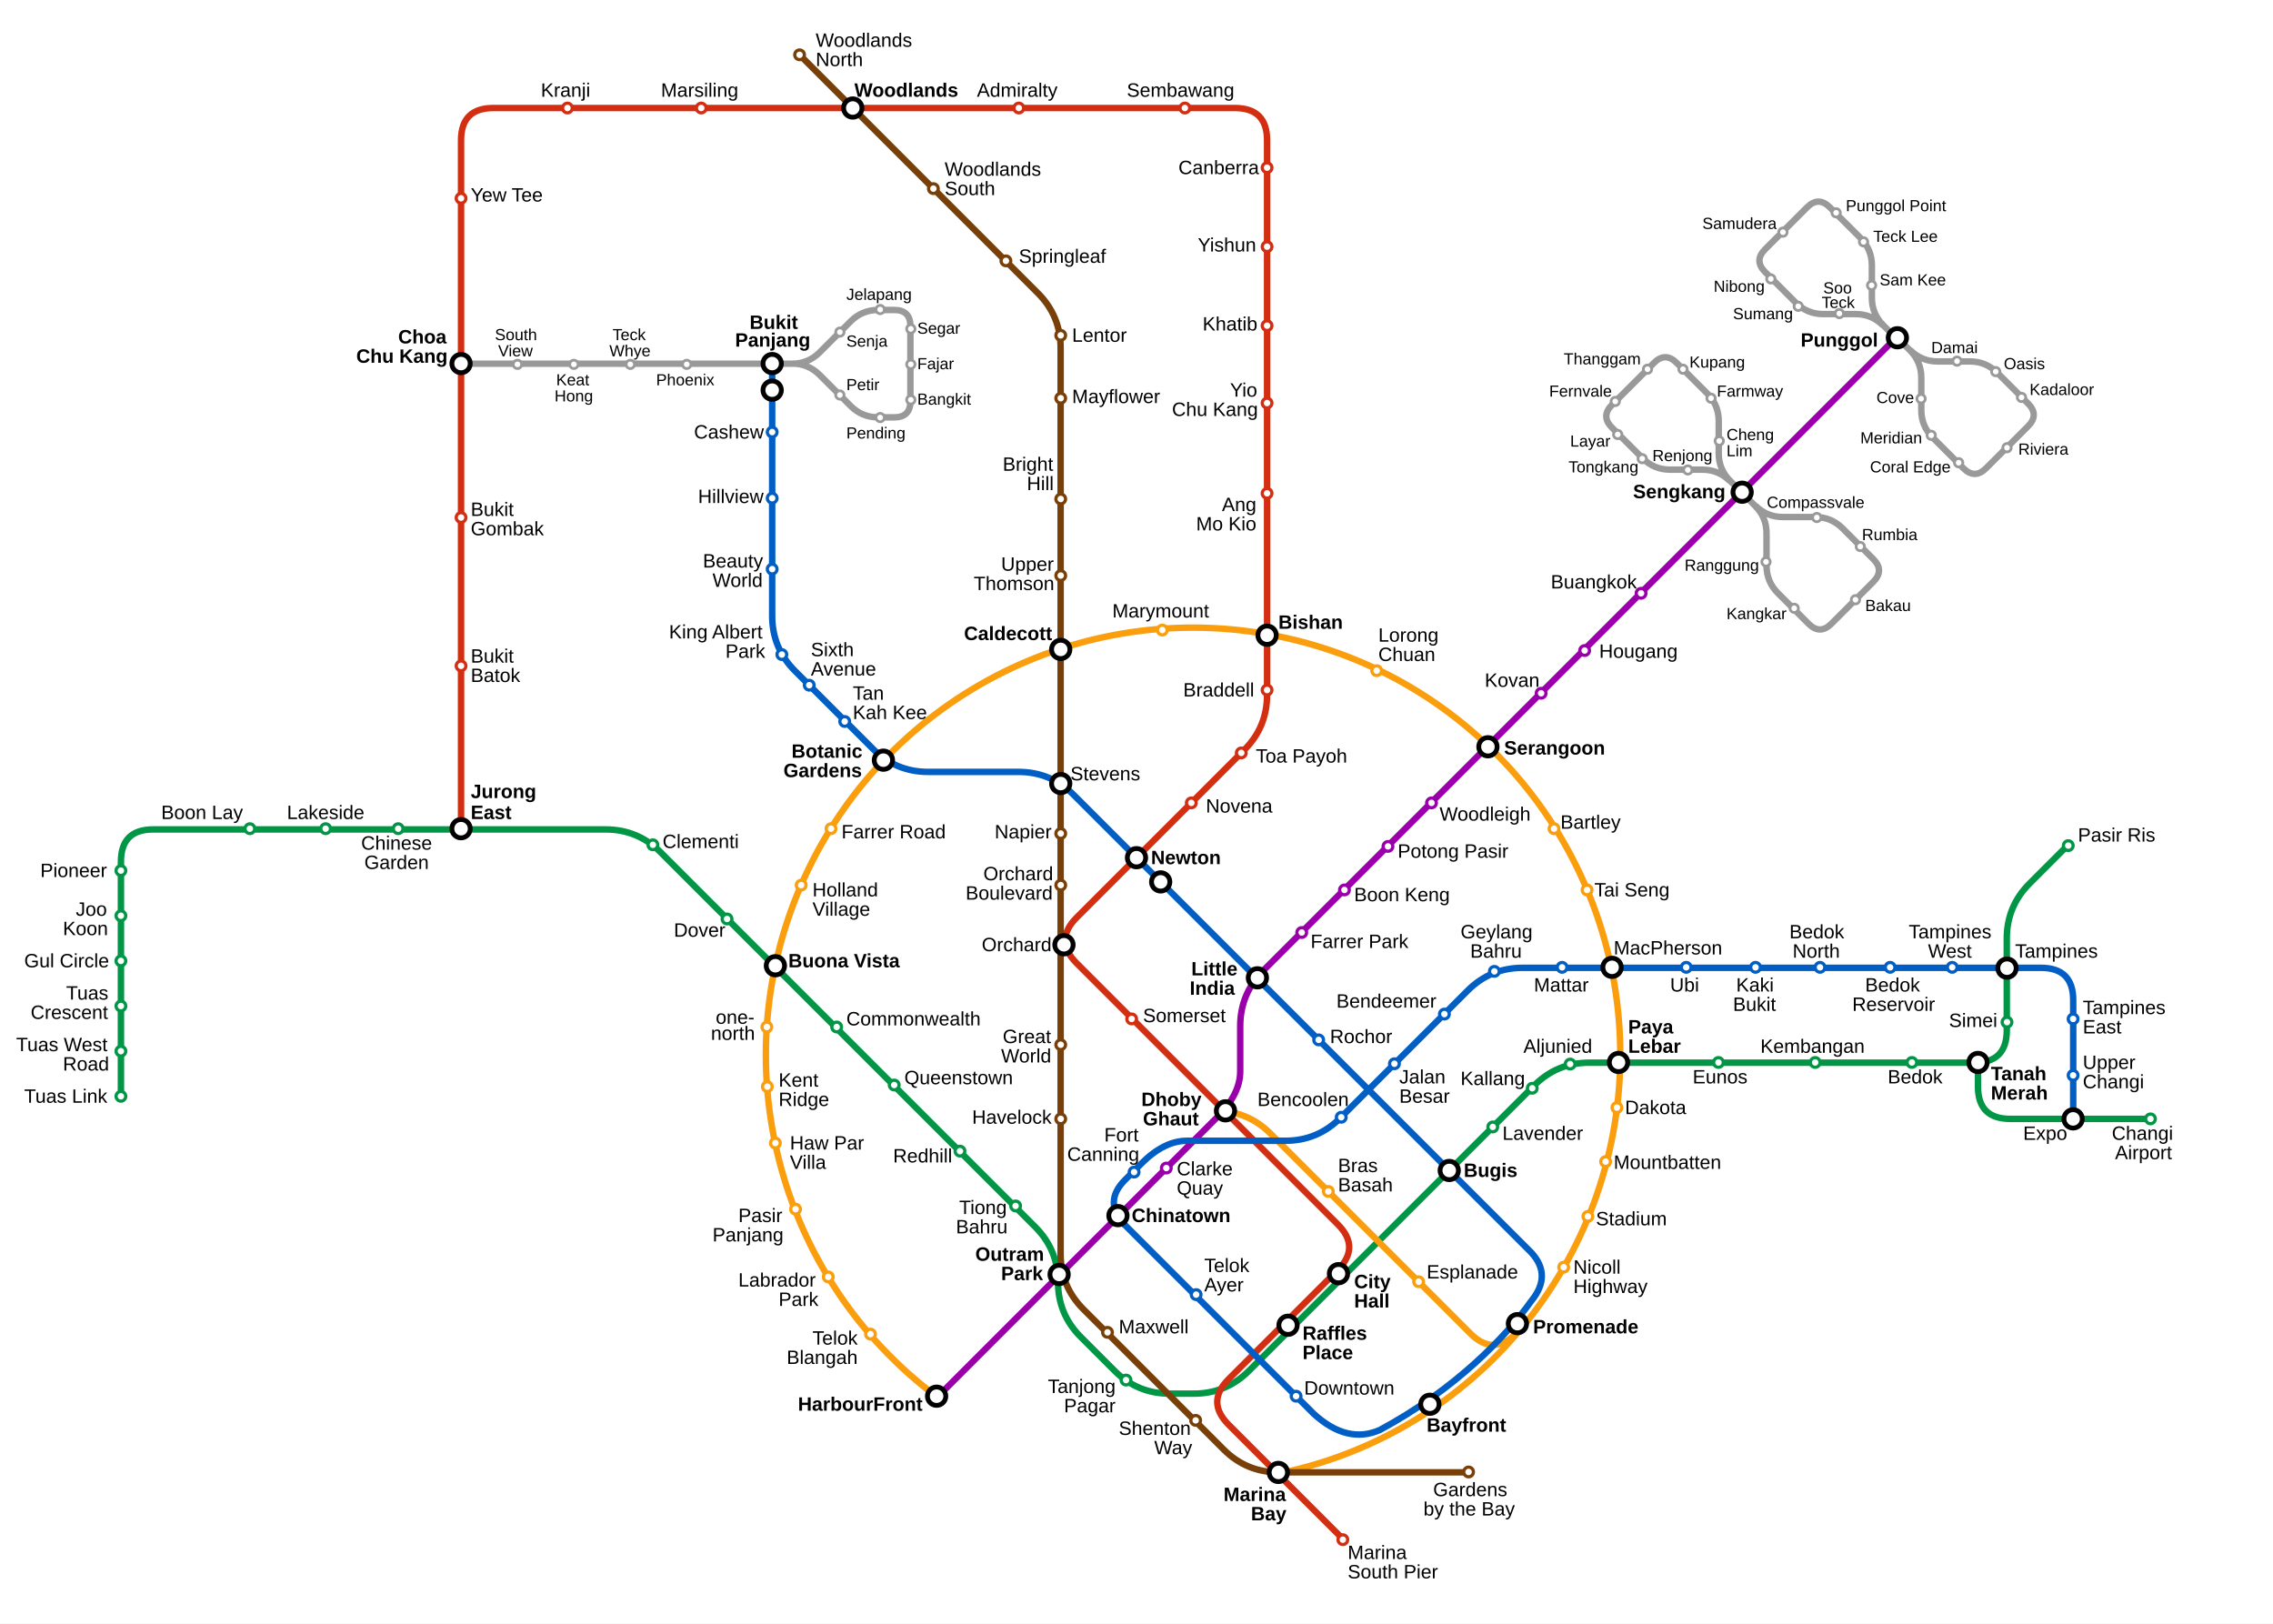
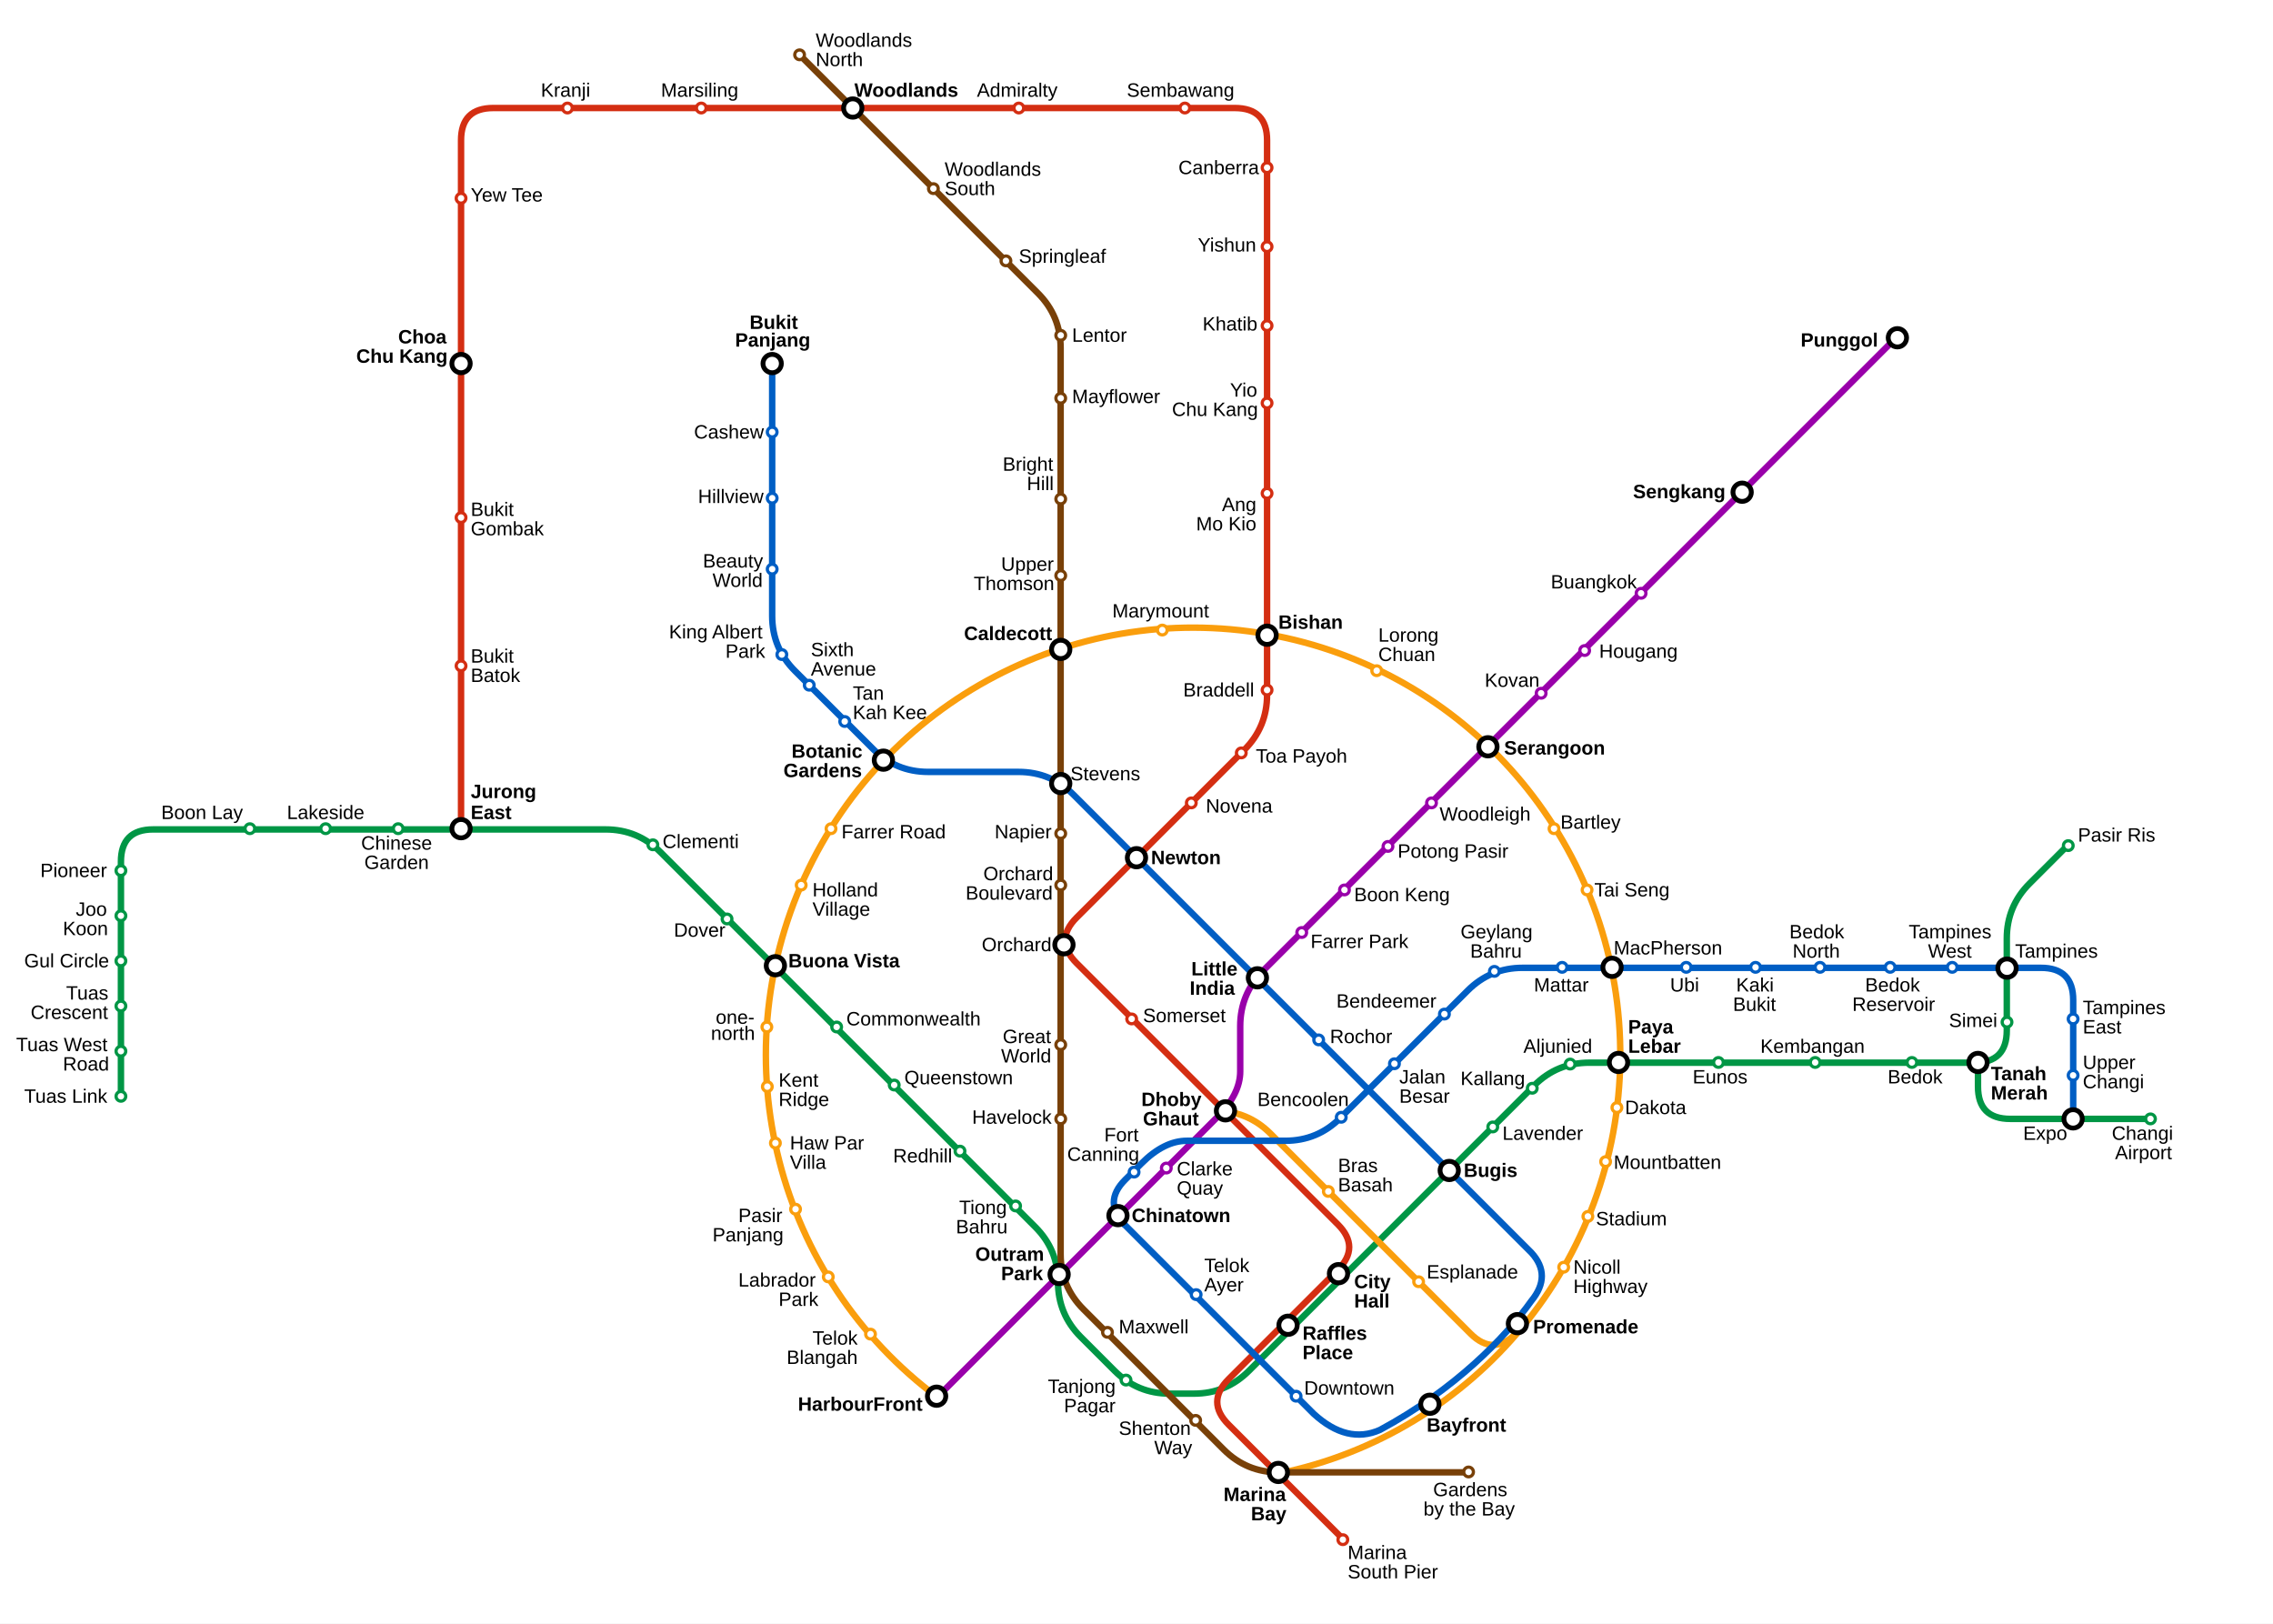
<svg xmlns="http://www.w3.org/2000/svg" xmlns:xlink="http://www.w3.org/1999/xlink" version="1.1" height="1007" width="1410">
  <rect id="bg" height="1007" width="1410" y="0" x="0" fill="#ffffff" />
  <g id="lines" fill="none" stroke-width="4">
    <g id="ew" stroke="#009645">
      <path d="m1227 658v16q0 20 20 20h84" />
      <path d="m1284 523-25 25 q-14.14 14.14-14.14 34.14 v57 q0 20 -20 20 h-239 q-20 0 -34.14 14.14 l-177 177 q-14.14 14.14-34.14 14.14 h-15 q-20 0 -34.14 -14.14 l-21-21 q-14.14-14.14-14.14-34.14 q0-20-14.14-34.14 l-232.4-232.4 q-14.14-14.14-34.14-14.14 h-280.6 q-20 0-20 20 v146" />
    </g>
    <g id="ns" stroke="#d42e12">
      <path d="m286 514v-427q0-20 20-20h460q20 0 20 20v344 q0 20-14.14 34.14 l-104 104 q-14.14 14.14 0 28.28 l162 162 q14.14 14.14 0 28.28 l-67.7 67.7 q-14.14 14.14 0 28.28 l72 72" />
    </g>
    <g id="ne" stroke="#9900aa">
      <path d="m582 866 l173.2-173.2 q14.14-14.14 14.14-28.28 v-28 q0 -20 14.14 -34.34 l390 -390" />
    </g>
    <g id="cc" stroke="#fa9e0d">
      <path d="m754 689q20 0 34.14 14.14 l124 124 q14.14 14.14 28.28 0" />
      <path d="m582 867 A 265 265 0 1 1 793 914" />
    </g>
    <g id="dt" stroke="#005ec4">
      <path d="m479 225 v157 q0 20 14.14 34.14 l48.5 48.5 q14.14 14.14 34.14 14.14 h56 q20 0 34.14 14.14 l284 284 q13 14.14 0 30 c-16.1 22.6-47.3 54.9-93.9 80 q-20.34 9-41.1-10 l-121-121" />
      <path d="m698 760q-14.14 -14.14 0 -28.28 l10-10 q14.14-14.14 28.28-14.14 h61 q20 0 34.14 -14.14 l79-79 q14.14-14.14 34.14-14.14 h321.5 q20 0 20 20 v69" />
    </g>
    <g id="teex" stroke="#784008">
      <path d="m496 34 l147.8 147.8 q14.14 14.14 14.14 34.14 v562 q0 20 14.14 34.14 l87 87 q14.14 14.14 34.14 14.14 h120" />
-     </g>
-     <g id="lrt" stroke="#999999">
-       <path d="m284.4 225.6h207 q10 0 17.07-7.07 l19.2-19.2 q7.07-7.07 17.07-7.07 h10 q10 0 10 10 v46.6 q0 10-10 10 h-10 q-10 0-17.07-7.07 l-19.2-19.2 q-7.07-7.07-17.07-7.07" />
-       <path d="m1081 306 l-7.76-7.76 q-7.07-7.07-7.07-17.07 v-20 q0-10-7.07-17.07 l-19-19 q-7.07-7.07-14.14 0 l-26 26 q-7.07 7.07 0 14.14 l 19 19 q 7.07 7.07 17.07 7.07 h 20 q 10 0 17.07 7.07" />
-       <path d="m1081 306 l 7.76 7.76 q 7.07 7.07 7.07 17.07 v 20 q0 10 7.07 17.07 l 19 19 q 7.07 7.07 14.14 0 l 26-26 q 7.07-7.07 0-14.14 l-19-19 q-7.07-7.07-17.07-7.07 h-20 q-10 0-17.07-7.07" />
-       <path d="m1176 209.5 l-7.76-7.76 q-7.07-7.07-7.07-17.07 v-20 q0-10-7.07-17.07 l-19-19 q-7.07-7.07-14.14 0 l-26 26 q-7.07 7.07 0 14.14 l 19 19 q 7.07 7.07 17.07 7.07 h 20 q 10 0 17.07 7.07" />
-       <path d="m1177 209.5 l 7.76 7.76 q 7.07 7.07 7.07 17.07 v 20 q0 10 7.07 17.07 l 19 19 q 7.07 7.07 14.14 0 l 26-26 q 7.07-7.07 0-14.14 l-19-19 q-7.07-7.07-17.07-7.07 h-20 q-10 0-17.07-7.07" />
    </g>
  </g>
  <g id="stns_icons" fill="#ffffff" stroke-width="2">
    <a xlink:href="#ew" fill="#ffffff">
      <g id="stns_ew" stroke="#009645">
        <circle id="cg2" data-value="65" cx="1334" cy="694" r="3" />
        <circle id="ew1" data-value="42" cx="1283" cy="524.5" r="3" />
        <circle id="ew3" data-value="40" cx="1245" cy="634" r="3" />
        <circle id="ew5" data-value="38" cx="1186" cy="659" r="3" />
        <circle id="ew6" data-value="37" cx="1126" cy="659" r="3" />
        <circle id="ew7" data-value="36" cx="1066" cy="659" r="3" />
        <circle id="ew9" data-value="34" cx="974" cy="660" r="3" />
        <circle id="ew10" data-value="33" cx="950.5" cy="675" r="3" />
        <circle id="ew11" data-value="32" cx="926" cy="699" r="3" />
        <circle id="ew15" data-value="14" cx="698.5" cy="856" r="3" />
        <circle id="ew17" data-value="16" cx="630" cy="748" r="3" />
        <circle id="ew18" data-value="17" cx="595.5" cy="714" r="3" />
        <circle id="ew19" data-value="18" cx="554.7" cy="673" r="3" />
        <circle id="ew20" data-value="19" cx="519" cy="637" r="3" />
        <circle id="ew22" data-value="" cx="451" cy="570" r="3" />
        <circle id="ew23" data-value="21" cx="405" cy="524" r="3" />
        <circle id="ew25" data-value="25" cx="247" cy="514" r="3" />
        <circle id="ew26" data-value="26" cx="202" cy="514" r="3" />
        <circle id="ew27" data-value="27" cx="155" cy="514" r="3" />
        <circle id="ew28" data-value="66" cx="75" cy="540" r="3" />
        <circle id="ew29" data-value="67" cx="75" cy="568" r="3" />
        <circle id="ew30" data-value="69" cx="75" cy="596" r="3" />
        <circle id="ew31" data-value="70" cx="75" cy="624" r="3" />
        <circle id="ew32" data-value="71" cx="75" cy="652" r="3" />
        <circle id="ew33" data-value="72" cx="75" cy="680" r="3" />
      </g>
    </a>
    <a xlink:href="#ns" fill="#ffffff">
      <g id="stns_ns" stroke="#d42e12">
        <circle id="ns2" data-value="28" cx="286" cy="413" r="3" />
        <circle id="ns3" data-value="29" cx="286" cy="321" r="3" />
        <circle id="ns5" data-value="48" cx="286" cy="123" r="3" />
        <circle id="ns6" data-value="" cx="286" cy="226" r="3" />
        <circle id="ns7" data-value="47" cx="352" cy="67" r="3" />
        <circle id="ns8" data-value="46" cx="435" cy="67" r="3" />
        <circle id="ns10" data-value="44" cx="632" cy="67" r="3" />
        <circle id="ns11" data-value="43" cx="735" cy="67" r="3" />
        <circle id="ns12" data-value="72" cx="786" cy="104" r="3" />
        <circle id="ns13" data-value="22" cx="786" cy="153" r="3" />
        <circle id="ns14" data-value="23" cx="786" cy="202" r="3" />
        <circle id="ns15" data-value="1" cx="786" cy="250" r="3" />
        <circle id="ns16" data-value="2" cx="786" cy="306" r="3" />
        <circle id="ns18" data-value="4" cx="786" cy="428" r="3" />
        <circle id="ns19" data-value="5" cx="770" cy="467" r="3" />
        <circle id="ns20" data-value="6" cx="739" cy="498" r="3" />
        <circle id="ns23" data-value="9" cx="702" cy="632" r="3" />
        <circle id="ns28" data-value="68" cx="833" cy="955" r="3" />
      </g>
    </a>
    <a xlink:href="#ne" fill="#ffffff">
      <g id="stns_ne" stroke="#9900aa">
        <circle id="ne5" data-value="113" cx="723.5" cy="724.5" r="3" />
        <circle id="ne8" data-value="110" cx="807.5" cy="578.4" r="3" />
        <circle id="ne9" data-value="109" cx="834" cy="552" r="3" />
        <circle id="ne10" data-value="108" cx="861" cy="525" r="3" />
        <circle id="ne11" data-value="107" cx="888" cy="498" r="3" />
        <circle id="ne13" data-value="105" cx="956" cy="430" r="3" />
        <circle id="ne14" data-value="104" cx="983" cy="403.5" r="3" />
        <circle id="ne15" data-value="103" cx="1018" cy="368" r="3" />
      </g>
    </a>
    <a xlink:href="#cc" fill="#ffffff">
      <g id="stns_cc" stroke="#fa9e0d">
        <circle id="cc2" data-value="215" cx="824" cy="739" r="3" />
        <circle id="cc3" data-value="214" cx="880" cy="795" r="3" />
        <circle id="cc5" data-value="212" cx="970" cy="786" r="3" />
        <circle id="cc6" data-value="211" cx="985" cy="754.5" r="3" />
        <circle id="cc7" data-value="210" cx="996" cy="720.5" r="3" />
        <circle id="cc8" data-value="209" cx="1003" cy="687" r="3" />
        <circle id="cc11" data-value="206" cx="984.5" cy="552" r="3" />
        <circle id="cc12" data-value="201" cx="964" cy="514" r="3" />
        <circle id="cc14" data-value="203" cx="854" cy="416" r="3" />
        <circle id="cc16" data-value="205" cx="721" cy="390.8" r="3" />
        <circle id="cc20" data-value="218" cx="515.5" cy="514" r="3" />
        <circle id="cc21" data-value="219" cx="497" cy="549" r="3" />
        <circle id="cc23" data-value="221" cx="475.7" cy="637" r="3" />
        <circle id="cc24" data-value="222" cx="476" cy="674" r="3" />
        <circle id="cc25" data-value="223" cx="481" cy="709" r="3" />
        <circle id="cc26" data-value="224" cx="493.5" cy="750" r="3" />
        <circle id="cc27" data-value="225" cx="513.8" cy="792" r="3" />
        <circle id="cc28" data-value="226" cx="540" cy="827.5" r="3" />
      </g>
    </a>
    <a xlink:href="#dt" fill="#ffffff">
      <g id="stns_dt" stroke="#005ec4">
        <circle id="dt2" data-value="307" cx="479" cy="268" r="3" />
        <circle id="dt3" data-value="308" cx="479" cy="309" r="3" />
        <circle id="dt5" data-value="309" cx="479" cy="353" r="3" />
        <circle id="dt6" data-value="310" cx="485" cy="406" r="3" />
        <circle id="dt7" data-value="311" cx="502" cy="425" r="3" />
        <circle id="dt8" data-value="312" cx="524" cy="447.5" r="3" />
        <circle id="dt13" data-value="317" cx="818" cy="645" r="3" />
        <circle id="dt17" data-value="303" cx="804" cy="866" r="3" />
        <circle id="dt18" data-value="304" cx="742" cy="803" r="3" />
        <circle id="dt20" data-value="318" cx="703.5" cy="727" r="3" />
        <circle id="dt21" data-value="319" cx="832" cy="693" r="3" />
        <circle id="dt22" data-value="320" cx="865" cy="659.8" r="3" />
        <circle id="dt23" data-value="321" cx="896" cy="629" r="3" />
        <circle id="dt24" data-value="322" cx="927" cy="602.5" r="3" />
        <circle id="dt25" data-value="323" cx="969" cy="600" r="3" />
        <circle id="dt27" data-value="325" cx="1046" cy="600" r="3" />
        <circle id="dt28" data-value="326" cx="1089" cy="600" r="3" />
        <circle id="dt29" data-value="327" cx="1129" cy="600" r="3" />
        <circle id="dt30" data-value="328" cx="1172.5" cy="600" r="3" />
        <circle id="dt31" data-value="329" cx="1211" cy="600" r="3" />
        <circle id="dt33" data-value="331" cx="1286" cy="632" r="3" />
        <circle id="dt34" data-value="332" cx="1286" cy="667" r="3" />
      </g>
    </a>
    <a xlink:href="#te" fill="#ffffff">
      <g id="stns_te" stroke="#784008">
        <circle id="te1" data-value="401" cx="496" cy="34" r="3" />
        <circle id="te3" data-value="403" cx="579" cy="117" r="3" />
        <circle id="te4" data-value="404" cx="624" cy="161.8" r="3" />
        <circle id="te5" data-value="405" cx="658" cy="208" r="3" />
        <circle id="te6" data-value="406" cx="658" cy="247" r="3" />
        <circle id="te7" data-value="407" cx="658" cy="309.5" r="3" />
        <circle id="te8" data-value="408" cx="658" cy="357" r="3" />
        <circle id="te12" cx="658" cy="517" r="3" />
        <circle id="te13" cx="658" cy="549" r="3" />
        <circle id="te15" cx="658" cy="648" r="3" />
        <circle id="te16" cx="658" cy="694" r="3" />
        <circle id="te18" cx="687" cy="826.4" r="3" />
        <circle id="te19" cx="741.7" cy="881" r="3" />
        <circle id="te22" cx="911" cy="913" r="3" />
      </g>
    </a>
    <a xlink:href="#ints" fill="#ffffff">
      <g id="stns_ints" stroke="#000000" stroke-width="3">
        <circle id="ns24/ne6/cc1" data-value="10" cx="760.2" cy="689" r="5.7" />
        <circle id="ns27/ce2/te20" data-value="13" cx="793" cy="913.3" r="5.7" />
        <circle id="ce1/dt16" data-value="229" cx="887" cy="871" r="5.7" />
        <circle id="cc4/dt15" data-value="213" cx="941.3" cy="821" r="5.7" />
        <circle id="cc17/te9" data-value="216" cx="658" cy="402.8" r="5.7" />
        <circle id="ew8/cc9" data-value="35" cx="1004" cy="659" r="5.7" />
        <circle id="cc10/dt26" data-value="207" cx="1000" cy="600" r="5.7" />
        <circle id="ne12/cc13" data-value="106" cx="923" cy="463.2" r="5.7" />
        <circle id="ns17/cc15" data-value="3" cx="786" cy="394" r="5.7" />
        <circle id="cc19/dt9" data-value="217" cx="548" cy="471.5" r="5.7" />
        <circle id="dt10/te11" data-value="314" cx="658" cy="486" r="5.7" />
        <circle id="ew21/cc22" data-value="20" cx="481" cy="599" r="5.7" />
        <circle id="ne1/cc29" data-value="116" cx="581" cy="866" r="5.7" />
        <circle id="cg1/dt35" data-value="63" cx="1286" cy="694" r="5.7" />
        <circle id="ew2/dt32" data-value="41" cx="1245" cy="600.5" r="5.7" />
        <circle id="ew4/cg" data-value="39" cx="1227" cy="659" r="5.7" />
        <circle id="ew12/dt14" data-value="31" cx="899" cy="726" r="5.7" />
        <circle id="ns22/te14" data-value="8" cx="660" cy="586" r="5.7" />
        <circle id="ns25/ew13" data-value="11" cx="830.3" cy="790" r="5.7" />
        <circle id="ns26/ew14" data-value="12" cx="799" cy="822" r="5.7" />
        <circle id="ew16/ne3/te17" data-value="15" cx="657" cy="790.5" r="5.7" />
        <circle id="ns1/ew24" data-value="24" cx="286" cy="514" r="5.7" />
        <circle id="ne4/dt19" data-value="114" cx="693.5" cy="754" r="5.7" />
        <circle id="ne7/dt12" data-value="111" cx="780" cy="606.5" r="5.7" />
        <circle id="ne16/stc" data-value="102" cx="1080.7" cy="305.3" r="5.7" />
        <circle id="ne17/ptc" data-value="101" cx="1177" cy="209.5" r="5.7" />
        <circle id="ns4/bp1" data-value="30" cx="286" cy="225.5" r="5.7" />
        <circle id="ns21/dt11" data-value="7" cx="705" cy="532" r="5.7" />
-         <circle id="ns21/dt11" data-value="7" cx="720" cy="547" r="5.7" />
        <circle id="bp6/dt1" data-value="54" cx="479" cy="225.5" r="5.7" />
-         <circle id="bp6/dt1" data-value="54" cx="479" cy="242" r="5.7" />
        <circle id="ns9/te2" data-value="45" cx="529" cy="67" r="5.7" />
-       </g>
-     </a>
-     <a xlink:href="#bplrt" fill="#ffffff">
-       <g id="stns_bplrt" stroke="#999999" stroke-width="1.7">
-         <circle id="bp2" data-value="50" cx="321" cy="226" r="2.6" />
-         <circle id="bp3" data-value="51" cx="356" cy="226" r="2.6" />
-         <circle id="bp4" data-value="52" cx="391" cy="226" r="2.6" />
-         <circle id="bp5" data-value="53" cx="426" cy="226" r="2.6" />
-         <circle id="bp7" data-value="55" cx="521" cy="245" r="2.6" />
-         <circle id="bp8" data-value="56" cx="546" cy="259" r="2.6" />
-         <circle id="bp9" data-value="57" cx="565" cy="248" r="2.6" />
-         <circle id="bp10" data-value="58" cx="565" cy="226" r="2.6" />
-         <circle id="bp11" data-value="59" cx="565" cy="204" r="2.6" />
-         <circle id="bp12" data-value="60" cx="546" cy="192" r="2.6" />
-         <circle id="bp13" data-value="61" cx="521" cy="206" r="2.6" />
-       </g>
-     </a>
-     <a xlink:href="#sklrt" fill="#ffffff">
-       <g id="stns_sklrt" stroke="#999999" stroke-width="1.7">
-         <circle id="se1" data-value="117" cx="1127" cy="321" r="2.6" />
-         <circle id="se2" data-value="118" cx="1154" cy="339" r="2.6" />
-         <circle id="se3" data-value="119" cx="1151" cy="372" r="2.6" />
-         <circle id="se4" data-value="120" cx="1113" cy="377.3" r="2.6" />
-         <circle id="se5" data-value="121" cx="1095.5" cy="348.5" r="2.6" />
-         <circle id="sw1" data-value="122" cx="1066.5" cy="273.5" r="2.6" />
-         <circle id="sw2" data-value="123" cx="1061.4" cy="247" r="2.6" />
-         <circle id="sw3" data-value="124" cx="1044" cy="229" r="2.6" />
-         <circle id="sw4" data-value="125" cx="1022" cy="229" r="2.6" />
-         <circle id="sw5" data-value="126" cx="1002" cy="249" r="2.6" />
-         <circle id="sw6" data-value="127" cx="1003.5" cy="269.5" r="2.6" />
-         <circle id="sw7" data-value="128" cx="1018.7" cy="284.5" r="2.6" />
-         <circle id="sw8" data-value="129" cx="1047" cy="291.5" r="2.6" />
-       </g>
-     </a>
-     <a xlink:href="#pglrt" fill="#ffffff">
-       <g id="stns_pglrt" stroke="#999999" stroke-width="1.7">
-         <circle id="pe1" data-value="130" cx="1191.7" cy="247.3" r="2.6" />
-         <circle id="pe2" data-value="131" cx="1198" cy="270" r="2.6" />
-         <circle id="pe3" data-value="132" cx="1215" cy="287" r="2.6" />
-         <circle id="pe4" data-value="133" cx="1245" cy="277.7" r="2.6" />
-         <circle id="pe5" data-value="134" cx="1254" cy="246.5" r="2.6" />
-         <circle id="pe6" data-value="135" cx="1238" cy="230.5" r="2.6" />
-         <circle id="pe7" data-value="136" cx="1214" cy="224" r="2.6" />
-         <circle id="pw1" data-value="137" cx="1161" cy="177" r="2.6" />
-         <circle id="pw2" data-value="138" cx="1156" cy="150" r="2.6" />
-         <circle id="pw3" data-value="139" cx="1139" cy="132" r="2.6" />
-         <circle id="pw4" data-value="140" cx="1106" cy="144" r="2.6" />
-         <circle id="pw5" data-value="141" cx="1098.5" cy="173" r="2.6" />
-         <circle id="pw6" data-value="143" cx="1115.5" cy="190" r="2.6" />
-         <circle id="pw7" data-value="143" cx="1141" cy="194.5" r="2.6" />
      </g>
    </a>
  </g>
  <g id="stns_labels" font-family="Arial" line-height="100%">
    <g id="lbew" fill="#000000">
      <text id="lbcg1" x="1255" y="707" font-size="12">Expo</text>
      <text id="lbcg2a" x="1310" y="707" font-size="12">Changi</text>
      <text id="lbcg2b" x="1312" y="719" font-size="12">Airport</text>
      <text id="lbew1" x="1289" y="522" font-size="12">Pasir Ris</text>
      <text id="lbew2" x="1250" y="594" font-size="12">Tampines</text>
      <text id="lbew3" x="1209" y="637" font-size="12">Simei</text>
      <text id="lbew5" x="1171" y="672" font-size="12">Bedok</text>
      <text id="lbew6" x="1092" y="653" font-size="12">Kembangan</text>
      <text id="lbew7" x="1050" y="672" font-size="12">Eunos</text>
      <text id="lbew9" x="945" y="653" font-size="12">Aljunied</text>
      <text id="lbew10" x="906" y="673" font-size="12">Kallang</text>
      <text id="lbew11" x="932" y="707" font-size="12">Lavender</text>
      <text id="lbew15a" x="650" y="864" font-size="12">Tanjong</text>
      <text id="lbew15b" x="660" y="876" font-size="12">Pagar</text>
      <text id="lbew17a" x="595" y="753" font-size="12">Tiong</text>
      <text id="lbew17b" x="593" y="765" font-size="12">Bahru</text>
      <text id="lbew18" x="554" y="721" font-size="12">Redhill</text>
      <text id="lbew19" x="561" y="672.5" font-size="12">Queenstown</text>
      <text id="lbew20" x="525" y="636" font-size="12">Commonwealth</text>
      <text id="lbew22" x="418" y="581" font-size="12">Dover</text>
      <text id="lbew23" x="411" y="526" font-size="12">Clementi</text>
      <text id="lbew25a" x="224" y="527" font-size="12">Chinese</text>
      <text id="lbew25b" x="226" y="539" font-size="12">Garden</text>
      <text id="lbew26" x="178" y="508" font-size="12">Lakeside</text>
      <text id="lbew27" x="100" y="508" font-size="12">Boon Lay</text>
      <text id="lbew28" x="25" y="544" font-size="12">Pioneer</text>
      <text id="lbew29a" x="47" y="568" font-size="12">Joo </text>
      <text id="lbew29b" x="39" y="580" font-size="12">Koon </text>
      <text id="lbew30" x="15" y="600" font-size="12">Gul Circle</text>
      <text id="lbew31a" x="41" y="620" font-size="12">Tuas</text>
      <text id="lbew31b" x="19" y="632" font-size="12">Crescent</text>
      <text id="lbew32a" x="10" y="652" font-size="12">Tuas West</text>
      <text id="lbew32a" x="39" y="664" font-size="12">Road</text>
      <text id="lbew33" x="15" y="684" font-size="12">Tuas Link</text>
    </g>
    <g id="lbns" fill="#000000">
      <text id="lbns2a" x="292" y="411" font-size="12">Bukit</text>
      <text id="lbns2b" x="292" y="423" font-size="12">Batok</text>
      <text id="lbns3a" x="292" y="320" font-size="12">Bukit</text>
      <text id="lbns3b" x="292" y="332" font-size="12">Gombak</text>
      <text id="lbns5" x="292" y="125" font-size="12">Yew Tee</text>
      <text id="lbns7" x="335.5" y="60" font-size="12">Kranji</text>
      <text id="lbns8" x="410" y="60" font-size="12">Marsiling</text>
      <text id="lbns10" x="606" y="60" font-size="12">Admiralty</text>
      <text id="lbns11" x="699" y="60" font-size="12">Sembawang</text>
      <text id="lbns12" x="731" y="108" font-size="12">Canberra</text>
      <text id="lbns13" x="743" y="156" font-size="12">Yishun</text>
      <text id="lbns14" x="746" y="205" font-size="12">Khatib</text>
      <text id="lbns15a" x="763" y="246" font-size="12">Yio</text>
      <text id="lbns15b" x="727" y="258" font-size="12">Chu Kang</text>
      <text id="lbns16a" x="758" y="317" font-size="12">Ang</text>
      <text id="lbns16b" x="742" y="329" font-size="12">Mo Kio</text>
      <text id="lbns18" x="734" y="432" font-size="12">Braddell</text>
      <text id="lbns19" x="779" y="473" font-size="12">Toa Payoh</text>
      <text id="lbns20" x="748" y="504" font-size="12">Novena</text>
      <text id="lbns22" x="609" y="590" font-size="12">Orchard</text>
      <text id="lbns23" x="709" y="634" font-size="12">Somerset</text>
      <text id="lbns28a" x="836" y="967" font-size="12">Marina</text>
      <text id="lbns28b" x="836" y="979" font-size="12">South Pier</text>
    </g>
    <g id="lbne" fill="#000000">
      <text id="lbne5a" x="730" y="729" font-size="12">Clarke</text>
      <text id="lbne5b" x="730" y="741" font-size="12">Quay</text>
      <text id="lbne8" x="813" y="588" font-size="12">Farrer Park</text>
      <text id="lbne9" x="840" y="559" font-size="12">Boon Keng</text>
      <text id="lbne10" x="867" y="532" font-size="12">Potong Pasir</text>
      <text id="lbne11" x="893" y="509" font-size="12">Woodleigh</text>
      <text id="lbne13" x="921" y="426" font-size="12">Kovan</text>
      <text id="lbne14" x="992" y="408" font-size="12">Hougang</text>
      <text id="lbne15" x="962" y="365" font-size="12">Buangkok</text>
    </g>
    <g id="lbcc" fill="#000000">
      <text id="lbcc2a" x="830" y="727" font-size="12">Bras</text>
      <text id="lbcc2b" x="830" y="739" font-size="12">Basah</text>
      <text id="lbcc3" x="885" y="793" font-size="12">Esplanade</text>
      <text id="lbcc5a" x="976" y="790" font-size="12">Nicoll</text>
      <text id="lbcc5b" x="976" y="802" font-size="12">Highway</text>
      <text id="lbcc6" x="990" y="760" font-size="12">Stadium</text>
      <text id="lbcc7" x="1001" y="725" font-size="12">Mountbatten</text>
      <text id="lbcc8" x="1008" y="691" font-size="12">Dakota</text>
      <text id="lbcc10" x="1001" y="592" font-size="12">MacPherson</text>
      <text id="lbcc11" x="989" y="556" font-size="12">Tai Seng</text>
      <text id="lbcc12" x="968" y="514" font-size="12">Bartley</text>
      <text id="lbcc14a" x="855" y="398" font-size="12">Lorong</text>
      <text id="lbcc14b" x="855" y="410" font-size="12">Chuan</text>
      <text id="lbcc16" x="690" y="383" font-size="12">Marymount</text>
      <text id="lbcc20" x="522" y="520" font-size="12">Farrer Road</text>
      <text id="lbcc21a" x="504" y="556" font-size="12">Holland</text>
      <text id="lbcc21b" x="504" y="568" font-size="12">Village</text>
      <text id="lbcc23a" x="444" y="635" font-size="12">one-</text>
      <text id="lbcc23b" x="441" y="645" font-size="12">north</text>
      <text id="lbcc24a" x="483" y="674" font-size="12">Kent</text>
      <text id="lbcc24b" x="483" y="686" font-size="12">Ridge</text>
      <text id="lbcc25a" x="490" y="713" font-size="12">Haw Par</text>
      <text id="lbcc25b" x="490" y="725" font-size="12">Villa</text>
      <text id="lbcc26a" x="458" y="758" font-size="12">Pasir</text>
      <text id="lbcc26b" x="442" y="770" font-size="12">Panjang</text>
      <text id="lbcc27a" x="458" y="798" font-size="12">Labrador</text>
      <text id="lbcc27b" x="483" y="810" font-size="12">Park</text>
      <text id="lbcc28a" x="504" y="834" font-size="12">Telok</text>
      <text id="lbcc28b" x="488" y="846" font-size="12">Blangah</text>
    </g>
    <g id="lbdt" fill="#000000">
      <text id="lbdt2" x="430.5" y="272" font-size="12">Cashew</text>
      <text id="lbdt3" x="433" y="312" font-size="12">Hillview</text>
      <text id="lbdt5a" x="436" y="352" font-size="12">Beauty</text>
      <text id="lbdt5b" x="442" y="364" font-size="12">World</text>
      <text id="lbdt6a" x="415" y="396" font-size="12">King Albert</text>
      <text id="lbdt6b" x="450" y="408" font-size="12">Park</text>
      <text id="lbdt7a" x="503" y="407" font-size="12">Sixth</text>
      <text id="lbdt7b" x="503" y="419" font-size="12">Avenue</text>
      <text id="lbdt8a" x="529" y="434" font-size="12">Tan</text>
      <text id="lbdt8b" x="529" y="446" font-size="12">Kah Kee</text>
      <text id="lbdt10" x="664" y="484" font-size="12">Stevens</text>
      <text id="lbdt13" x="825" y="647" font-size="12">Rochor</text>
      <text id="lbdt17" x="809" y="865" font-size="12">Downtown</text>
      <text id="lbdt18a" x="747" y="789" font-size="12">Telok</text>
      <text id="lbdt18b" x="747" y="801" font-size="12">Ayer</text>
      <text id="lbdt20a" x="685" y="708" font-size="12">Fort</text>
      <text id="lbdt20b" x="662" y="720" font-size="12">Canning</text>
      <text id="lbdt21" x="780" y="686" font-size="12">Bencoolen</text>
      <text id="lbdt22a" x="868" y="672" font-size="12">Jalan</text>
      <text id="lbdt22b" x="868" y="684" font-size="12">Besar</text>
      <text id="lbdt23" x="829" y="625" font-size="12">Bendeemer</text>
      <text id="lbdt24a" x="906" y="582" font-size="12">Geylang</text>
      <text id="lbdt24b" x="912" y="594" font-size="12">Bahru</text>
      <text id="lbdt25" x="951.5" y="615" font-size="12">Mattar</text>
      <text id="lbdt27" x="1036" y="615" font-size="12">Ubi</text>
      <text id="lbdt28a" x="1077" y="615" font-size="12">Kaki</text>
      <text id="lbdt28b" x="1075" y="627" font-size="12">Bukit</text>
      <text id="lbdt29a" x="1110" y="582" font-size="12">Bedok</text>
      <text id="lbdt29b" x="1112" y="594" font-size="12">North</text>
      <text id="lbdt30a" x="1157" y="615" font-size="12">Bedok</text>
      <text id="lbdt30b" x="1149" y="627" font-size="12">Reservoir</text>
      <text id="lbdt31a" x="1184" y="582" font-size="12">Tampines</text>
      <text id="lbdt31b" x="1196" y="594" font-size="12">West</text>
      <text id="lbdt33a" x="1292" y="629" font-size="12">Tampines</text>
      <text id="lbdt33b" x="1292" y="641" font-size="12">East</text>
      <text id="lbdt34a" x="1292" y="663" font-size="12">Upper</text>
      <text id="lbdt34b" x="1292" y="675" font-size="12">Changi</text>
    </g>
    <g id="lbteex" fill="#000000">
      <text id="lbte1a" x="506" y="29" font-size="12">Woodlands</text>
      <text id="lbte1b" x="506" y="41" font-size="12">North</text>
      <text id="lbte3a" x="586" y="109" font-size="12">Woodlands</text>
      <text id="lbte3b" x="586" y="121" font-size="12">South</text>
      <text id="lbte4" x="632" y="163" font-size="12">Springleaf</text>
      <text id="lbte5" x="665" y="212" font-size="12">Lentor</text>
      <text id="lbte6" x="665" y="250" font-size="12">Mayflower</text>
      <text id="lbte7a" x="622" y="292" font-size="12">Bright</text>
      <text id="lbte7b" x="637" y="304" font-size="12">Hill</text>
      <text id="lbte8a" x="621" y="354" font-size="12">Upper</text>
      <text id="lbte8b" x="604" y="366" font-size="12">Thomson</text>
      <text id="lbte12" x="617" y="520" font-size="12">Napier</text>
      <text id="lbte13a" x="610" y="546" font-size="12">Orchard</text>
      <text id="lbte13b" x="599" y="558" font-size="12">Boulevard</text>
      <text id="lbte15a" x="622" y="647" font-size="12">Great</text>
      <text id="lbte15b" x="621" y="659" font-size="12">World</text>
      <text id="lbte16" x="603" y="697" font-size="12">Havelock</text>
      <text id="lbte18" x="694" y="827" font-size="12">Maxwell</text>
      <text id="lbte19a" x="694" y="890" font-size="12">Shenton</text>
      <text id="lbte19b" x="716" y="902" font-size="12">Way</text>
      <text id="lbte22a" x="889" y="928" font-size="12">Gardens</text>
      <text id="lbte22b" x="883" y="940" font-size="12">by the Bay</text>
    </g>
    <g id="lbint" fill="#000000" font-weight="bold">
      <text id="lbcc1a" x="708" y="686" font-size="12">Dhoby</text>
      <text id="lbcc1b" x="709" y="698" font-size="12">Ghaut</text>
      <text id="lbce2a" x="759" y="931" font-size="12">Marina</text>
      <text id="lbce2b" x="776" y="943" font-size="12">Bay</text>
      <text id="lbce1" x="885" y="888" font-size="12">Bayfront</text>
      <text id="lbcc4" x="951" y="827" font-size="12">Promenade</text>
      <text id="lbcc9a" x="1010" y="641" font-size="12">Paya</text>
      <text id="lbcc9b" x="1010" y="653" font-size="12">Lebar</text>
      <text id="lbcc13" x="933" y="468" font-size="12">Serangoon</text>
      <text id="lbcc15" x="793" y="390" font-size="12">Bishan</text>
      <text id="lbcc19a" x="491" y="470" font-size="12">Botanic</text>
      <text id="lbcc17" x="598" y="397" font-size="12">Caldecott</text>
      <text id="lbcc19b" x="486" y="482" font-size="12">Gardens</text>
      <text id="lbcc22" x="489" y="600" font-size="12">Buona Vista</text>
      <text id="lbcc29" x="495" y="875" font-size="12">HarbourFront</text>
      <text id="lbew4a" x="1235" y="670" font-size="12">Tanah</text>
      <text id="lbew4b" x="1235" y="682" font-size="12">Merah</text>
      <text id="lbew12" x="908" y="730" font-size="12">Bugis</text>
      <text id="lbew13a" x="840" y="799" font-size="12">City</text>
      <text id="lbew13b" x="840" y="811" font-size="12">Hall</text>
      <text id="lbew14a" x="808" y="831" font-size="12">Raffles</text>
      <text id="lbew14b" x="808" y="843" font-size="12">Place</text>
      <text id="lbew16a" x="605" y="782" font-size="12">Outram</text>
      <text id="lbew16b" x="621" y="794" font-size="12">Park</text>
      <text id="lbew24a" x="292" y="495" font-size="12">Jurong</text>
      <text id="lbew24b" x="292" y="508" font-size="12">East</text>
      <text id="lbns4a" x="247" y="213" font-size="12">Choa</text>
      <text id="lbns4b" x="221" y="225" font-size="12">Chu Kang</text>
      <text id="lbns9" x="530" y="60" font-size="12">Woodlands</text>
      <text id="lbns21" x="714" y="536" font-size="12">Newton</text>
      <text id="lbne4" x="702" y="758" font-size="12">Chinatown</text>
      <text id="lbne7a" x="739" y="605" font-size="12">Little</text>
      <text id="lbne7b" x="738" y="617" font-size="12">India</text>
      <text id="lbne16" x="1013" y="309" font-size="12">Sengkang</text>
      <text id="lbne17" x="1117" y="215" font-size="12">Punggol</text>
      <text id="lbdt1a" x="465" y="204" font-size="12">Bukit</text>
      <text id="lbdt1b" x="456" y="215" font-size="12">Panjang</text>
    </g>
-     <g id="lbbpl" fill="#000000">
-       <text id="lbbp2a" x="307" y="211" font-size="10">South</text>
-       <text id="lbbp2b" x="309" y="221" font-size="10">View</text>
-       <text id="lbbp3a" x="345" y="239" font-size="10">Keat</text>
-       <text id="lbbp3b" x="344" y="249" font-size="10">Hong</text>
-       <text id="lbbp4a" x="380" y="211" font-size="10">Teck</text>
-       <text id="lbbp4b" x="378" y="221" font-size="10">Whye</text>
-       <text id="lbbp5" x="407" y="239" font-size="10">Phoenix</text>
-       <text id="lbbp7" x="525" y="242" font-size="10">Petir</text>
-       <text id="lbbp8" x="525" y="272" font-size="10">Pending</text>
-       <text id="lbbp9" x="569" y="251" font-size="10">Bangkit</text>
-       <text id="lbbp10" x="569" y="229" font-size="10">Fajar</text>
-       <text id="lbbp11" x="569" y="207" font-size="10">Segar</text>
-       <text id="lbbp12" x="525" y="186" font-size="10">Jelapang</text>
-       <text id="lbbp13" x="525" y="215" font-size="10">Senja</text>
-     </g>
-     <g id="lbskl" fill="#000000">
-       <text id="lbse1" x="1096" y="315" font-size="10">Compassvale</text>
-       <text id="lbse2" x="1155" y="335" font-size="10">Rumbia</text>
-       <text id="lbse3" x="1157" y="379" font-size="10">Bakau</text>
-       <text id="lbse4" x="1071" y="384" font-size="10">Kangkar</text>
-       <text id="lbse5" x="1045" y="354" font-size="10">Ranggung</text>
-       <text id="lbsw1a" x="1071" y="273" font-size="10">Cheng</text>
-       <text id="lbsw1b" x="1071" y="283" font-size="10">Lim</text>
-       <text id="lbsw2" x="1065" y="246" font-size="10">Farmway</text>
-       <text id="lbsw3" x="1048" y="228" font-size="10">Kupang</text>
-       <text id="lbsw4" x="970" y="226" font-size="10">Thanggam</text>
-       <text id="lbsw5" x="961" y="246" font-size="10">Fernvale</text>
-       <text id="lbsw6" x="974" y="277" font-size="10">Layar</text>
-       <text id="lbsw7" x="973" y="293" font-size="10">Tongkang</text>
-       <text id="lbsw8" x="1025" y="286" font-size="10">Renjong</text>
-     </g>
-     <g id="lbpgl" fill="#000000">
-       <text id="lbpe1" x="1164" y="250" font-size="10">Cove</text>
-       <text id="lbpe2" x="1154" y="275" font-size="10">Meridian</text>
-       <text id="lbpe3" x="1160" y="293" font-size="10">Coral Edge</text>
-       <text id="lbpe4" x="1252" y="282" font-size="10">Riviera</text>
-       <text id="lbpe5" x="1259" y="245" font-size="10">Kadaloor</text>
-       <text id="lbpe6" x="1243" y="229" font-size="10">Oasis</text>
-       <text id="lbpe7" x="1198" y="219" font-size="10">Damai</text>
-       <text id="lbpw1" x="1166" y="177" font-size="10">Sam Kee</text>
-       <text id="lbpw2" x="1162" y="150" font-size="10">Teck Lee</text>
-       <text id="lbpw3" x="1145" y="131" font-size="10">Punggol Point</text>
-       <text id="lbpw4" x="1056" y="142" font-size="10">Samudera</text>
-       <text id="lbpw5" x="1063" y="181" font-size="10">Nibong</text>
-       <text id="lbpw6" x="1075" y="198" font-size="10">Sumang</text>
-       <text id="lbpw7a" x="1131" y="182" font-size="10">Soo</text>
-       <text id="lbpw7b" x="1130" y="191" font-size="10">Teck</text>
-     </g>
  </g>
</svg>
